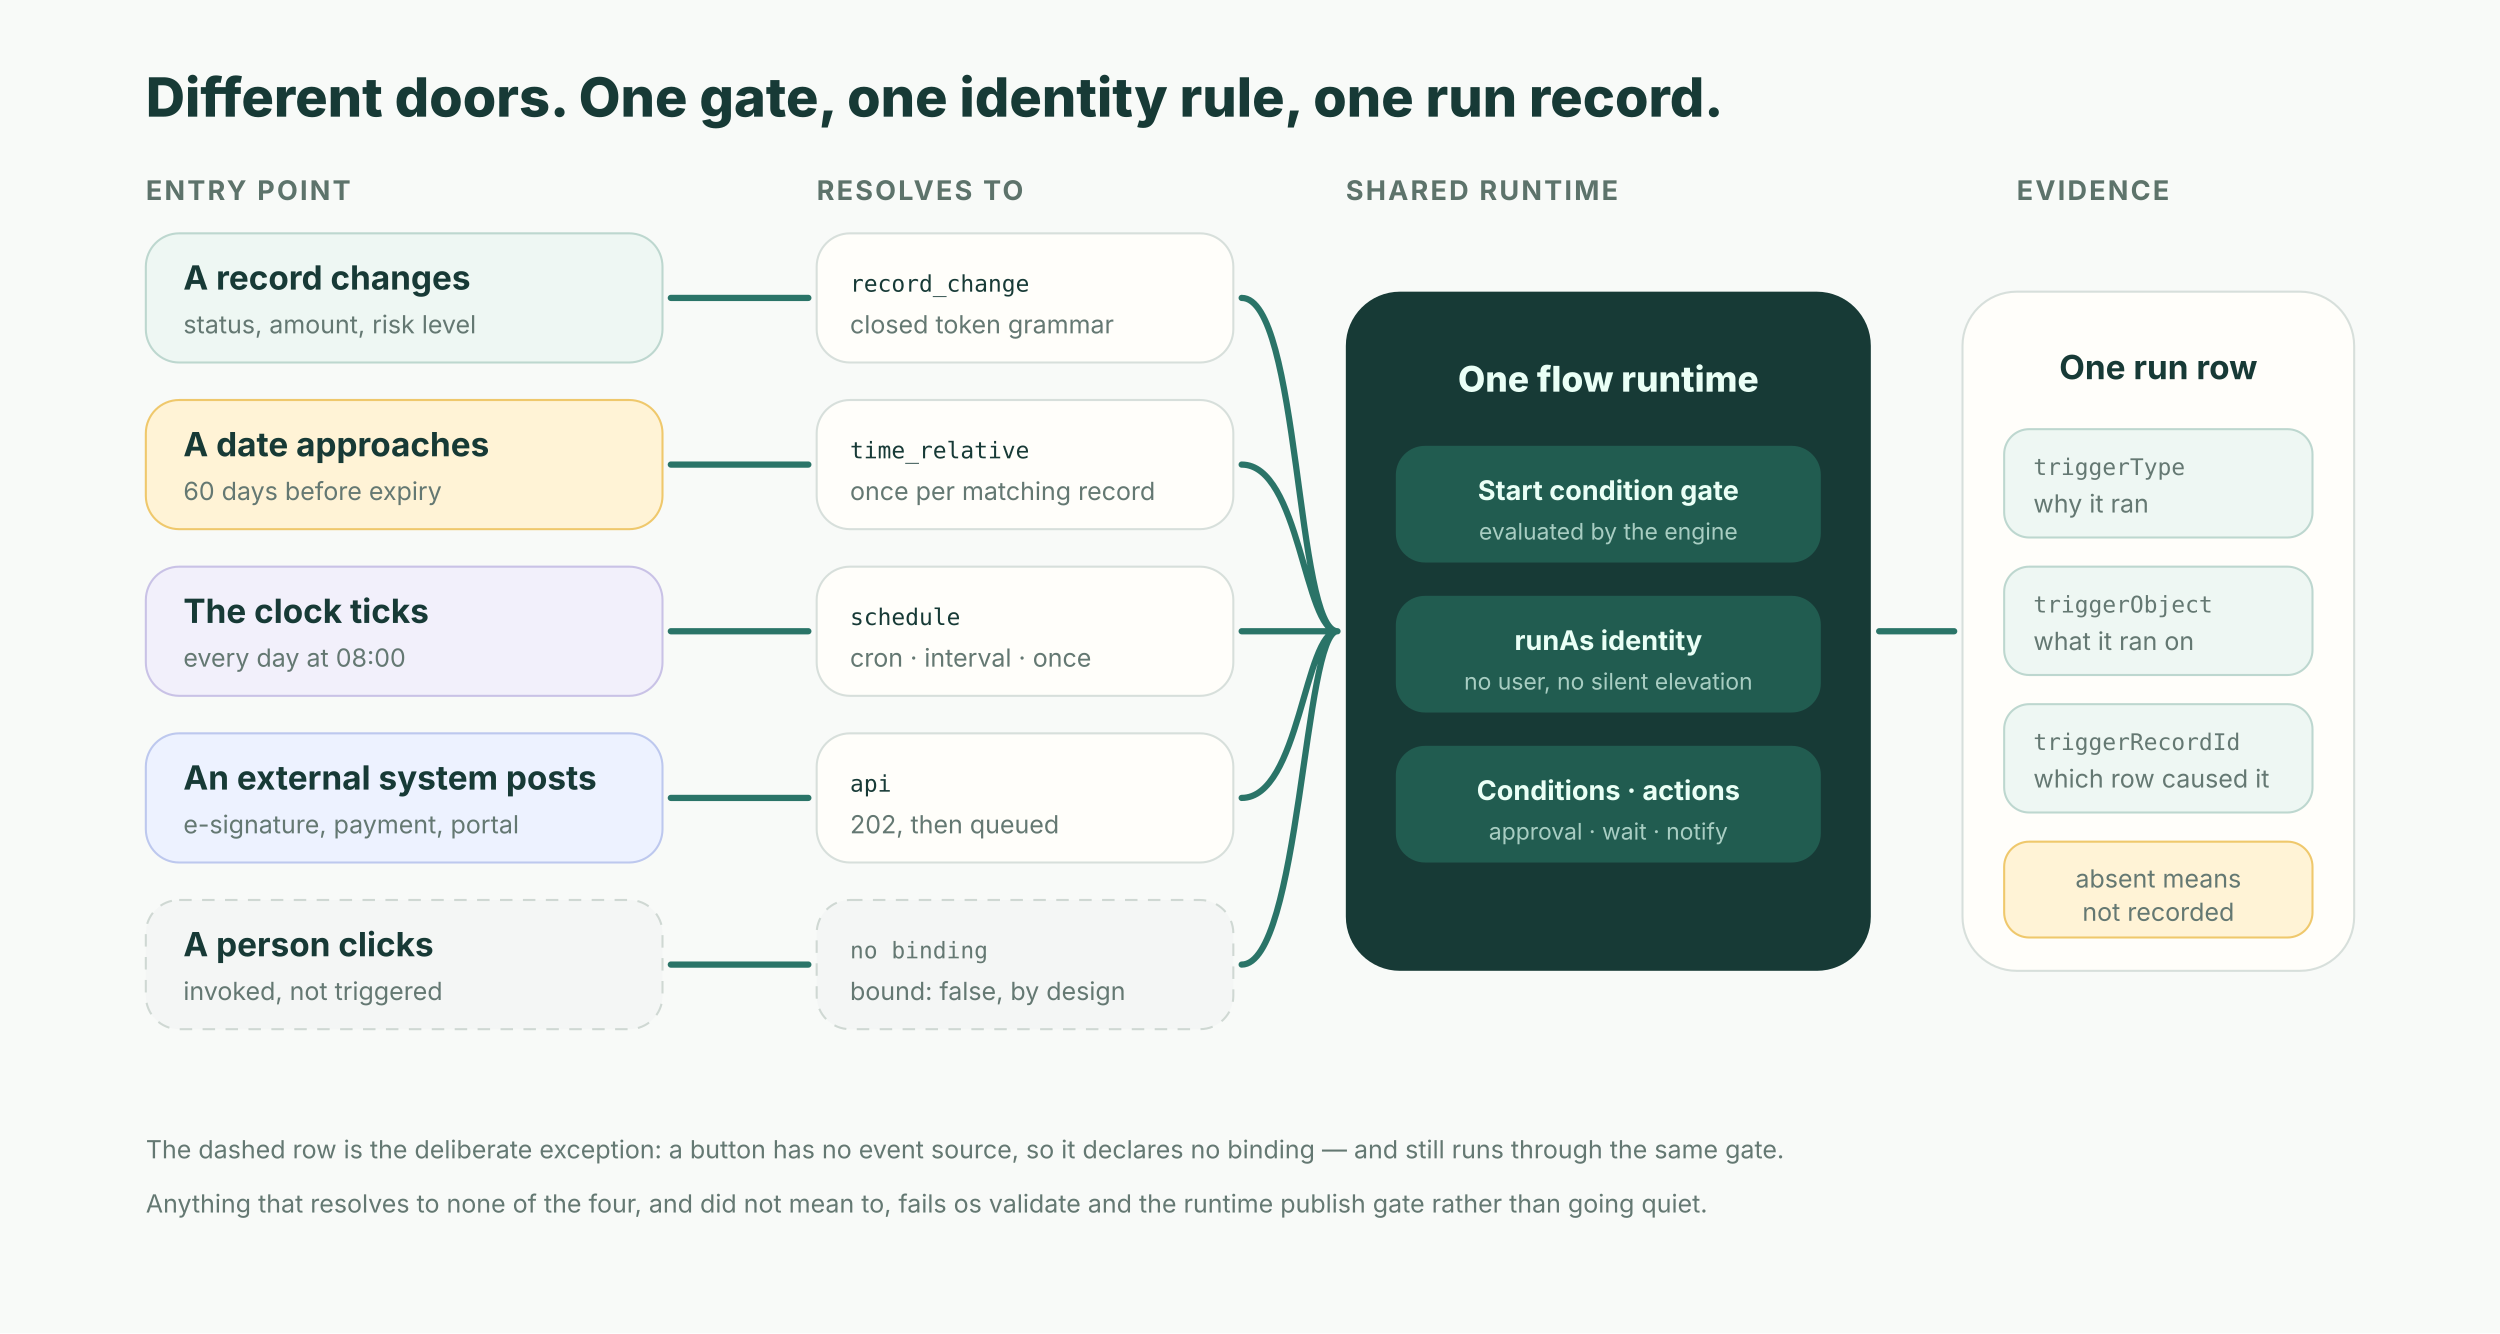
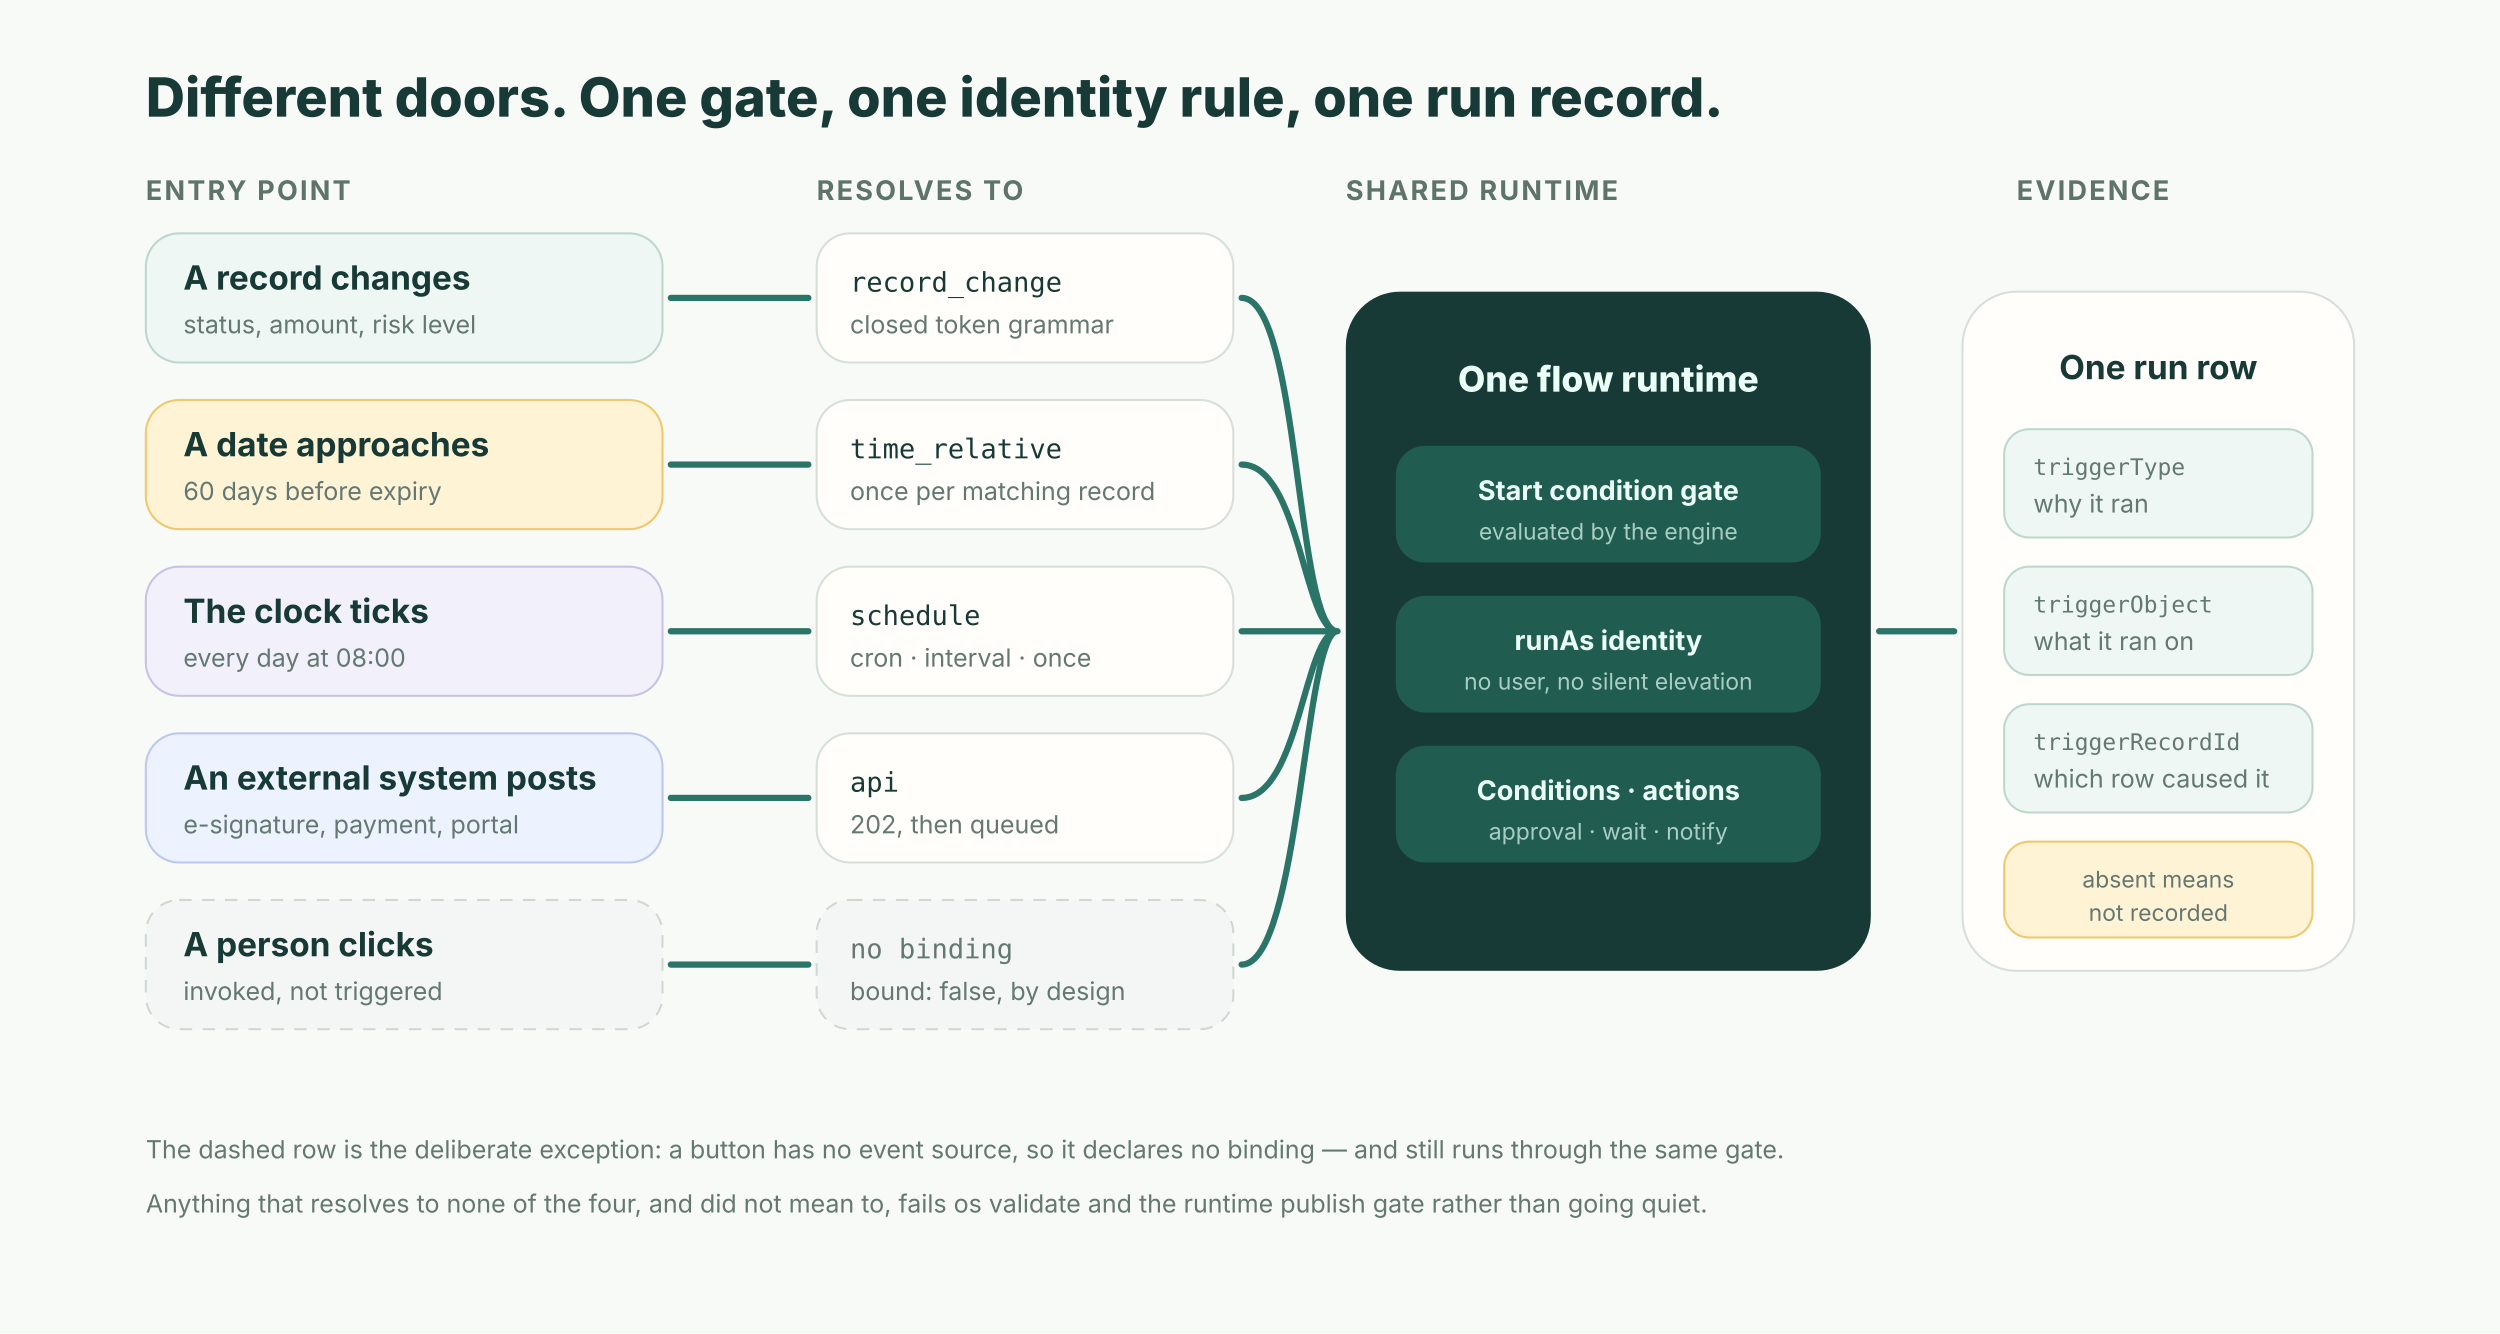
<svg xmlns="http://www.w3.org/2000/svg" viewBox="0 0 1200 640" role="img" aria-label="Five entry points resolve to four trigger types, pass one shared start condition gate, and produce one run record stamped with its trigger">
  <defs>
    <style>
      text{font-family:-apple-system,BlinkMacSystemFont,"Segoe UI",sans-serif;fill:#173a36}
      .h{font-size:26px;font-weight:780}.t{font-size:16px;font-weight:730}
      .s{font-size:12px;fill:#647872}.mono{font-family:ui-monospace,Menlo,monospace;font-size:11px;fill:#647872}
      .col{font-size:13px;font-weight:700;fill:#5d736b;letter-spacing:.08em}
      .box{fill:#fffefa;stroke:#d7dfdb}.dark{fill:#173a36}.white{fill:#eafff6}.soft{fill:#a8cdc2}
    </style>
  </defs>
  <rect width="1200" height="640" fill="#f8faf8" />
  <text x="70" y="56" class="h">Different doors. One gate, one identity rule, one run record.</text>
  <text x="70" y="96" class="col">ENTRY POINT</text>
  <text x="392" y="96" class="col">RESOLVES TO</text>
  <text x="646" y="96" class="col">SHARED RUNTIME</text>
  <text x="968" y="96" class="col">EVIDENCE</text>
  <g transform="translate(70 112)">
    <rect width="248" height="62" rx="16" fill="#eef7f3" stroke="#bdd7cf" />
    <text x="18" y="27" class="t">A record changes</text>
    <text x="18" y="48" class="s">status, amount, risk level</text>
    <rect y="80" width="248" height="62" rx="16" fill="#fff3d6" stroke="#efc86c" />
    <text x="18" y="107" class="t">A date approaches</text>
    <text x="18" y="128" class="s">60 days before expiry</text>
    <rect y="160" width="248" height="62" rx="16" fill="#f2f0fb" stroke="#c9c2e6" />
    <text x="18" y="187" class="t">The clock ticks</text>
    <text x="18" y="208" class="s">every day at 08:00</text>
    <rect y="240" width="248" height="62" rx="16" fill="#edf2ff" stroke="#bdc8ee" />
    <text x="18" y="267" class="t">An external system posts</text>
    <text x="18" y="288" class="s">e-signature, payment, portal</text>
    <rect y="320" width="248" height="62" rx="16" fill="#f4f6f5" stroke="#cfd8d3" stroke-dasharray="6 5" />
    <text x="18" y="347" class="t">A person clicks</text>
    <text x="18" y="368" class="s">invoked, not triggered</text>
  </g>
  <g transform="translate(392 112)">
    <rect width="200" height="62" rx="16" class="box" />
-     <text x="16" y="28" class="mono" style="fill:#173a36" font-size="13">record_change</text>
+     <text x="16" y="28" class="mono" style="fill:#173a36;font-size:13px">record_change</text>
    <text x="16" y="48" class="s">closed token grammar</text>
    <rect y="80" width="200" height="62" rx="16" class="box" />
-     <text x="16" y="108" class="mono" style="fill:#173a36" font-size="13">time_relative</text>
+     <text x="16" y="108" class="mono" style="fill:#173a36;font-size:13px">time_relative</text>
    <text x="16" y="128" class="s">once per matching record</text>
    <rect y="160" width="200" height="62" rx="16" class="box" />
-     <text x="16" y="188" class="mono" style="fill:#173a36" font-size="13">schedule</text>
+     <text x="16" y="188" class="mono" style="fill:#173a36;font-size:13px">schedule</text>
    <text x="16" y="208" class="s">cron · interval · once</text>
    <rect y="240" width="200" height="62" rx="16" class="box" />
-     <text x="16" y="268" class="mono" style="fill:#173a36" font-size="13">api</text>
+     <text x="16" y="268" class="mono" style="fill:#173a36;font-size:13px">api</text>
    <text x="16" y="288" class="s">202, then queued</text>
    <rect y="320" width="200" height="62" rx="16" fill="#f4f6f5" stroke="#cfd8d3" stroke-dasharray="6 5" />
-     <text x="16" y="348" class="mono" font-size="13" fill="#647872">no binding</text>
+     <text x="16" y="348" class="mono" style="font-size:13px" fill="#647872">no binding</text>
    <text x="16" y="368" class="s">bound: false, by design</text>
  </g>
  <g transform="translate(646 140)">
    <rect width="252" height="326" rx="26" class="dark" />
    <text x="126" y="48" text-anchor="middle" class="white" font-size="17" font-weight="770">One flow runtime</text>
    <g transform="translate(24 74)">
      <rect width="204" height="56" rx="14" fill="#215c50" />
      <text x="102" y="26" text-anchor="middle" class="white" font-size="13" font-weight="700">Start condition gate</text>
      <text x="102" y="45" text-anchor="middle" class="soft" font-size="11">evaluated by the engine</text>
      <rect y="72" width="204" height="56" rx="14" fill="#215c50" />
      <text x="102" y="98" text-anchor="middle" class="white" font-size="13" font-weight="700">runAs identity</text>
      <text x="102" y="117" text-anchor="middle" class="soft" font-size="11">no user, no silent elevation</text>
      <rect y="144" width="204" height="56" rx="14" fill="#215c50" />
      <text x="102" y="170" text-anchor="middle" class="white" font-size="13" font-weight="700">Conditions · actions</text>
      <text x="102" y="189" text-anchor="middle" class="soft" font-size="11">approval · wait · notify</text>
    </g>
  </g>
  <g transform="translate(942 140)">
    <rect width="188" height="326" rx="26" class="box" />
    <text x="94" y="42" text-anchor="middle" class="t">One run row</text>
    <g transform="translate(20 66)">
      <rect width="148" height="52" rx="12" fill="#eef7f3" stroke="#bdd7cf" />
      <text x="14" y="22" class="mono">triggerType</text>
      <text x="14" y="40" class="s">why it ran</text>
      <rect y="66" width="148" height="52" rx="12" fill="#eef7f3" stroke="#bdd7cf" />
      <text x="14" y="88" class="mono">triggerObject</text>
      <text x="14" y="106" class="s">what it ran on</text>
      <rect y="132" width="148" height="52" rx="12" fill="#eef7f3" stroke="#bdd7cf" />
      <text x="14" y="154" class="mono">triggerRecordId</text>
      <text x="14" y="172" class="s">which row caused it</text>
      <rect y="198" width="148" height="46" rx="12" fill="#fff3d6" stroke="#efc86c" />
-       <text x="74" y="220" text-anchor="middle" class="s" font-size="11">absent means</text>
-       <text x="74" y="236" text-anchor="middle" class="s" font-size="11">not recorded</text>
+       <text x="74" y="220" text-anchor="middle" class="s" style="font-size:11px">absent means</text>
+       <text x="74" y="236" text-anchor="middle" class="s" style="font-size:11px">not recorded</text>
    </g>
  </g>
  <path d="M322 143 H388 M322 223 H388 M322 303 H388 M322 383 H388 M322 463 H388" stroke="#2a7468" stroke-width="3" stroke-linecap="round" fill="none" />
  <path d="M596 143 C624 143 622 303 642 303 M596 223 C624 223 626 303 642 303 M596 303 H642 M596 383 C624 383 626 303 642 303 M596 463 C624 463 626 303 642 303" stroke="#2a7468" stroke-width="3" stroke-linecap="round" fill="none" />
  <path d="M902 303 H938" stroke="#2a7468" stroke-width="3" stroke-linecap="round" fill="none" />
  <text x="70" y="556" class="s">The dashed row is the deliberate exception: a button has no event source, so it declares no binding — and still runs through the same gate.</text>
  <text x="70" y="582" class="s">Anything that resolves to none of the four, and did not mean to, fails os validate and the runtime publish gate rather than going quiet.</text>
</svg>
